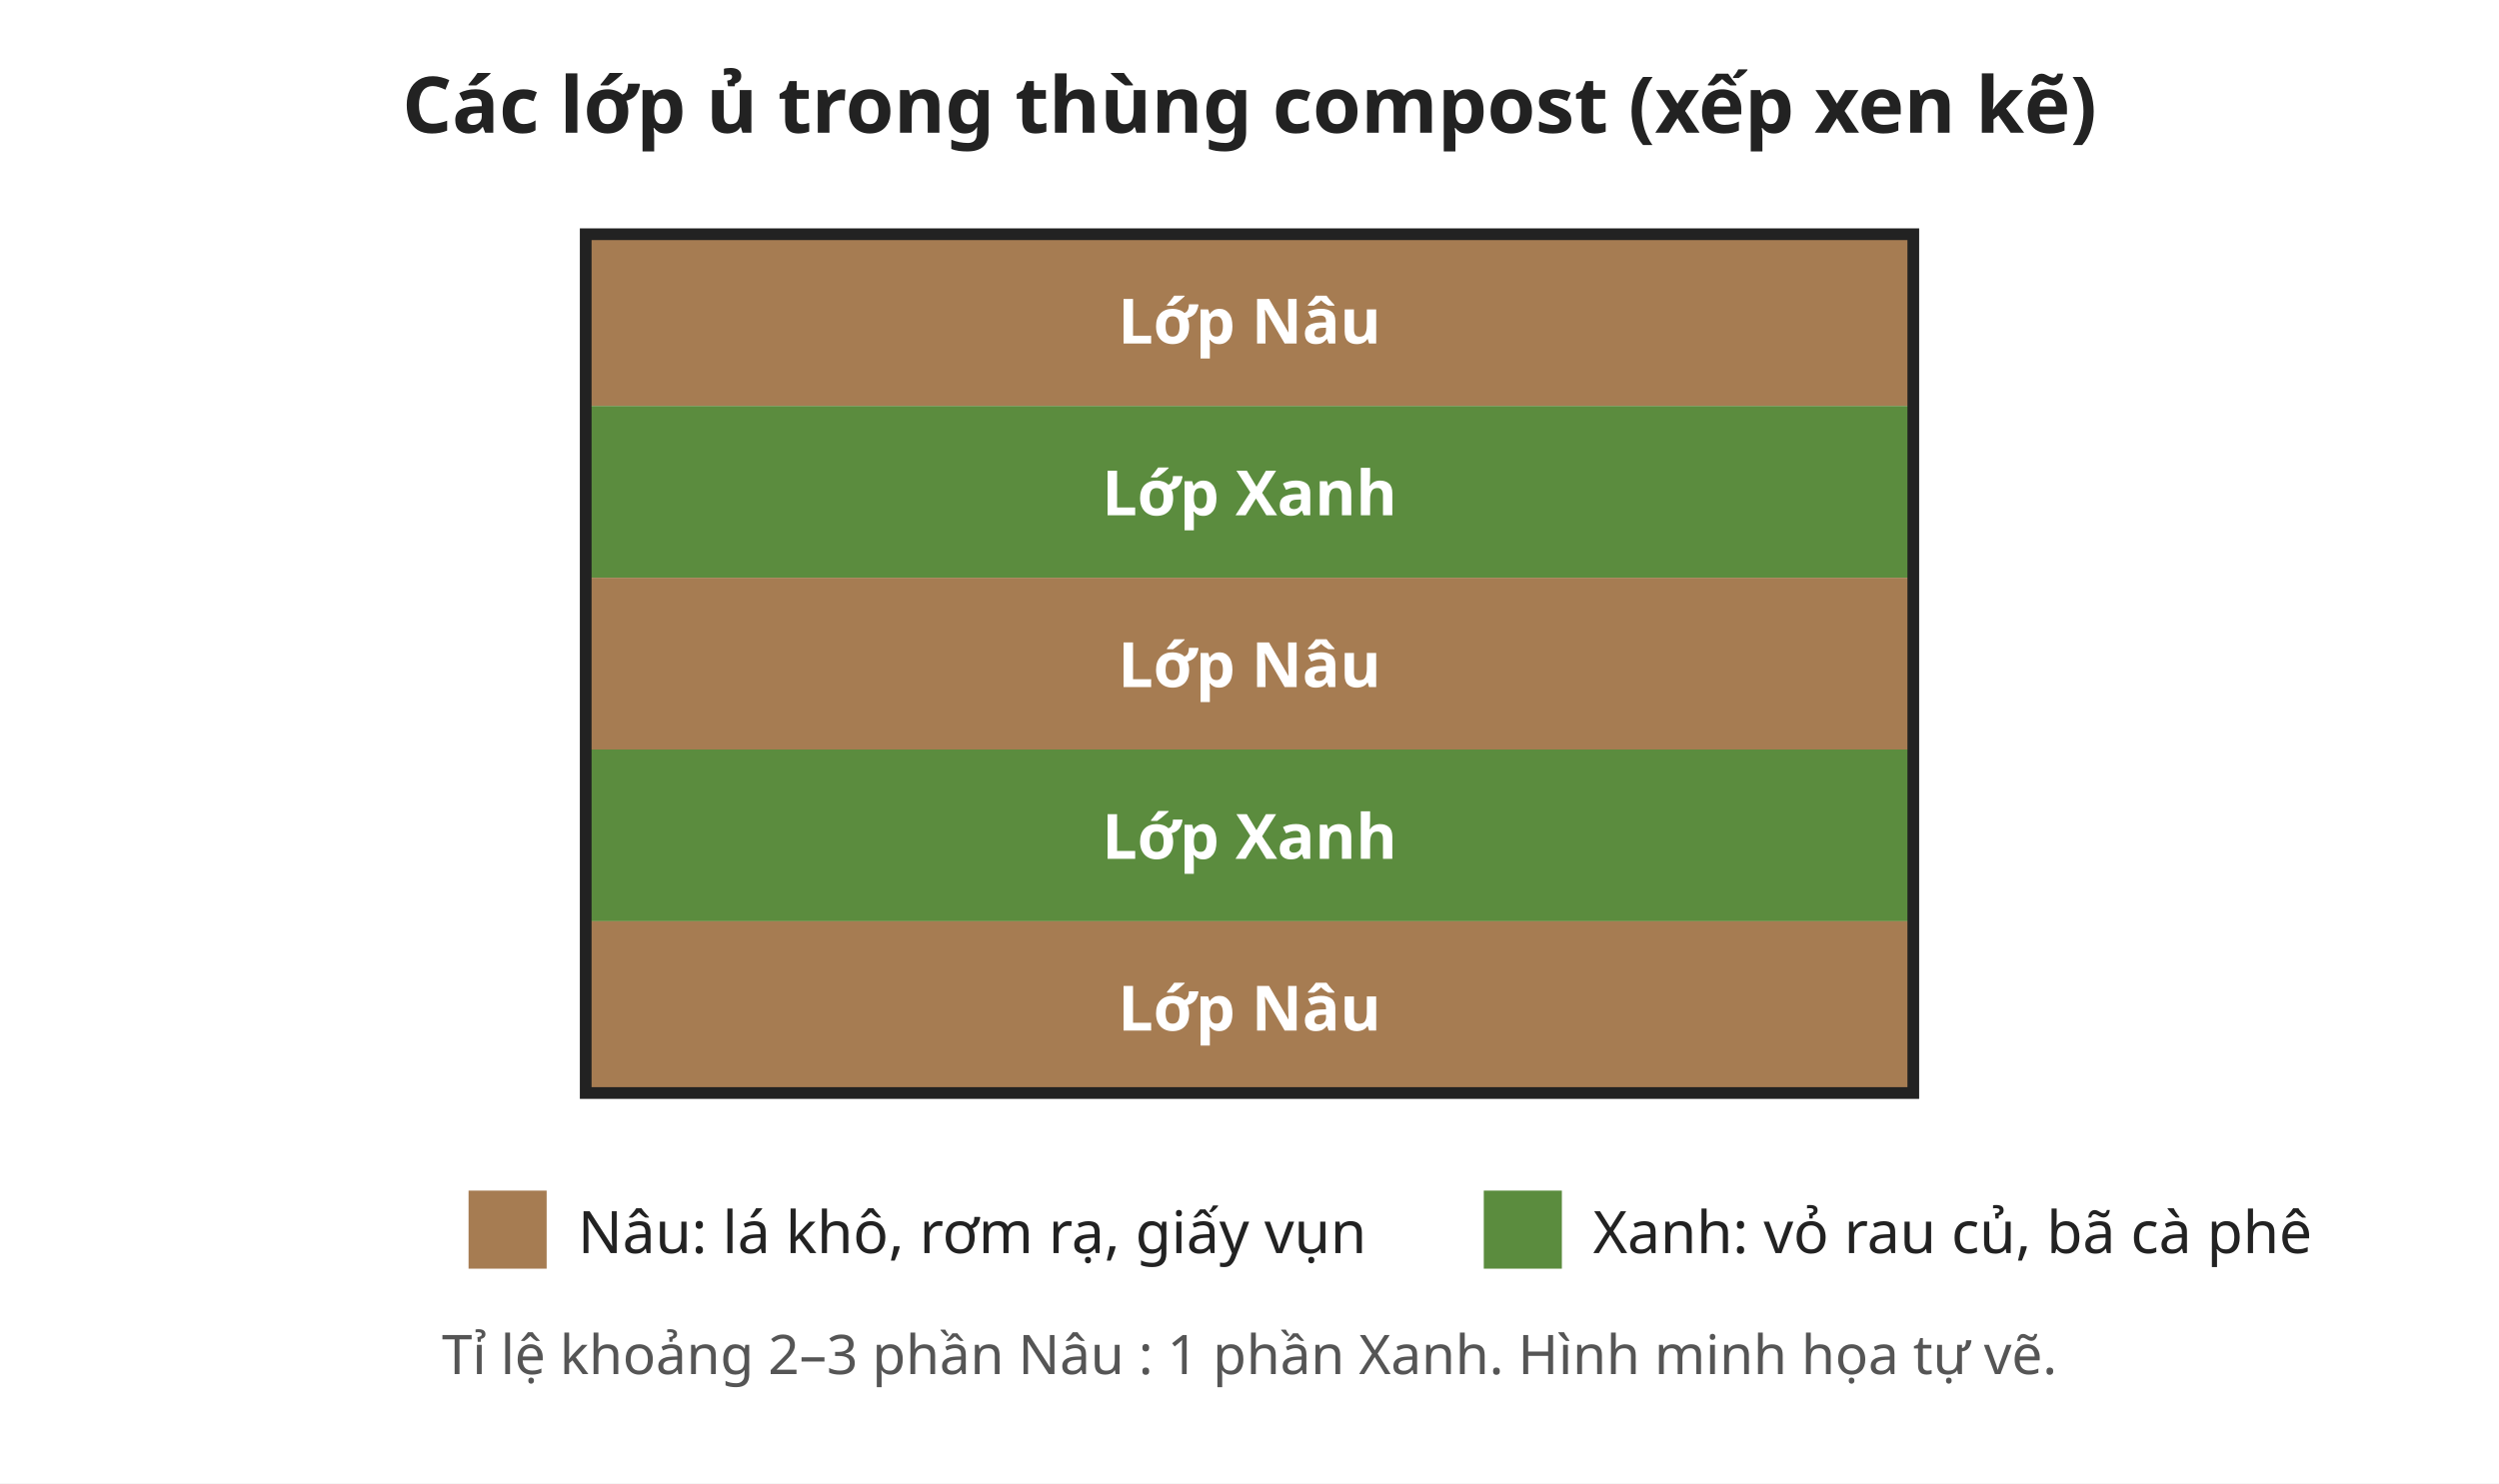
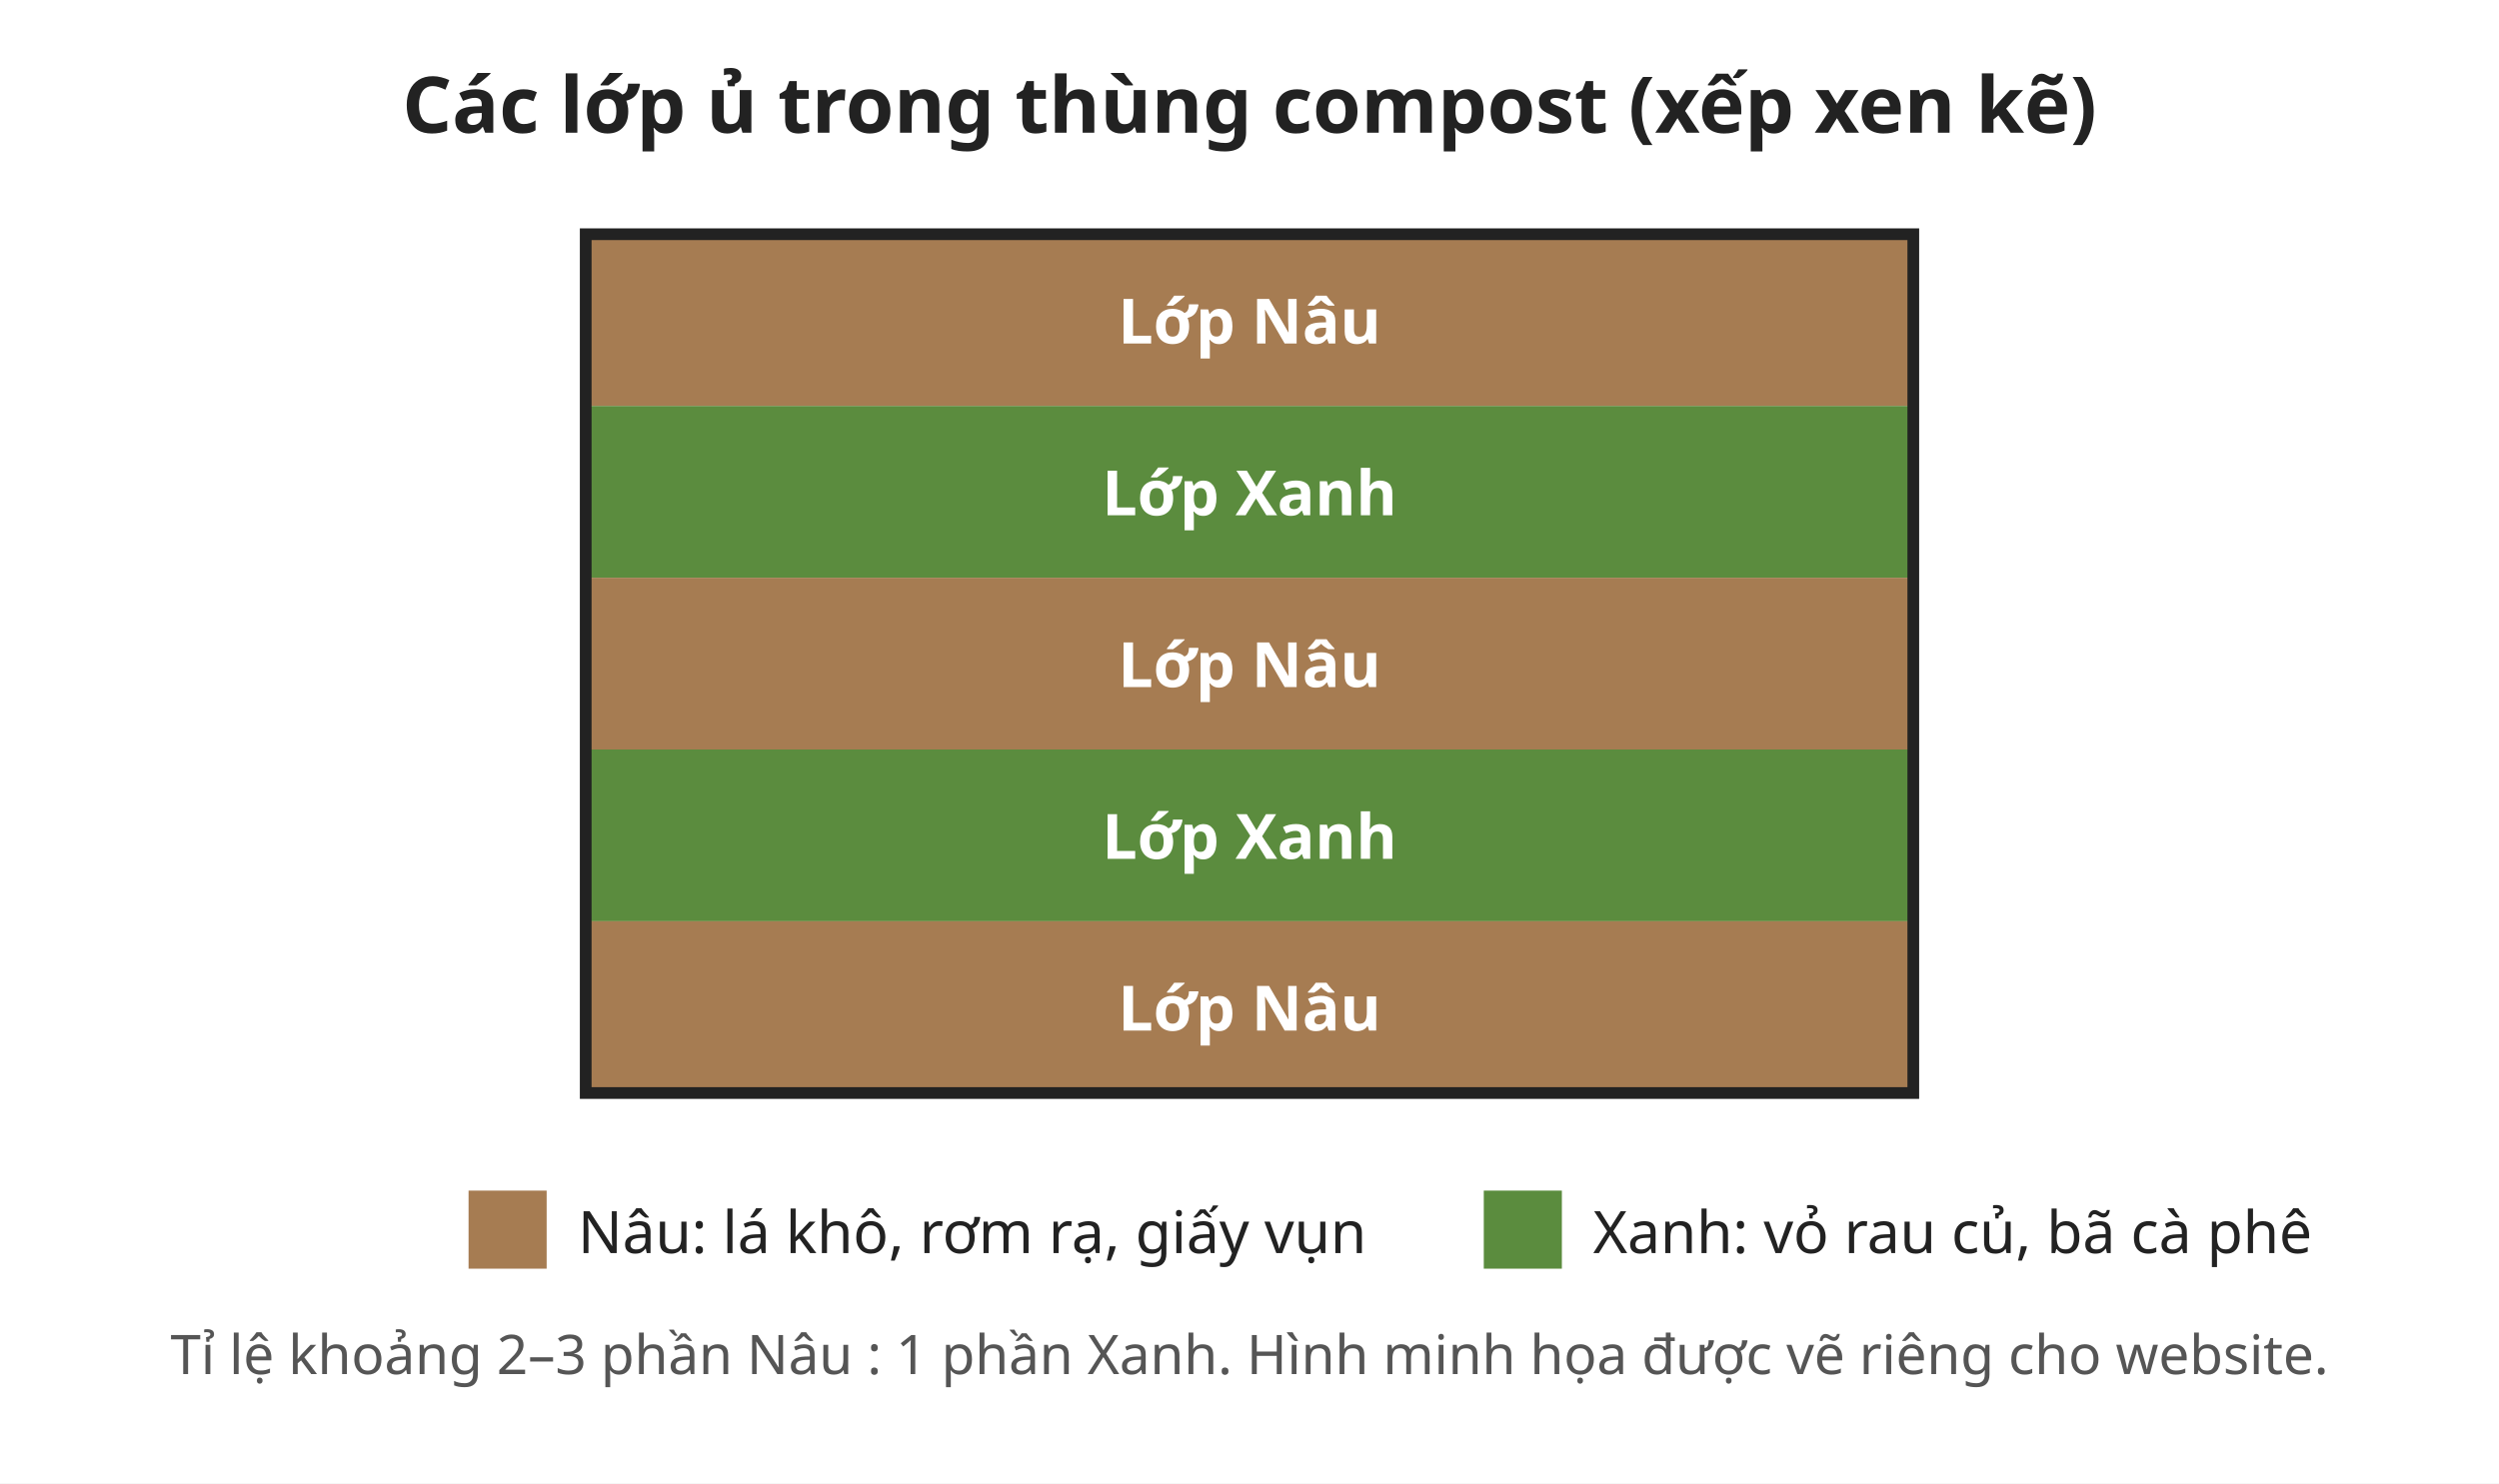
<svg xmlns="http://www.w3.org/2000/svg" viewBox="0 0 640 380" role="img" aria-label="Sơ đồ các lớp ủ trong thùng compost: lớp Nâu và lớp Xanh xếp xen kẽ">
  <rect width="640" height="380" fill="#ffffff" />
  <text x="320" y="34" text-anchor="middle" font-family="sans-serif" font-size="20" font-weight="bold" fill="#222222">Các lớp ủ trong thùng compost (xếp xen kẽ)</text>
  <rect x="150" y="60" width="340" height="44" fill="#A67C52" />
  <text x="320" y="88" text-anchor="middle" font-family="sans-serif" font-size="16" font-weight="bold" fill="#ffffff">Lớp Nâu</text>
  <rect x="150" y="104" width="340" height="44" fill="#5B8C3E" />
  <text x="320" y="132" text-anchor="middle" font-family="sans-serif" font-size="16" font-weight="bold" fill="#ffffff">Lớp Xanh</text>
  <rect x="150" y="148" width="340" height="44" fill="#A67C52" />
  <text x="320" y="176" text-anchor="middle" font-family="sans-serif" font-size="16" font-weight="bold" fill="#ffffff">Lớp Nâu</text>
  <rect x="150" y="192" width="340" height="44" fill="#5B8C3E" />
  <text x="320" y="220" text-anchor="middle" font-family="sans-serif" font-size="16" font-weight="bold" fill="#ffffff">Lớp Xanh</text>
  <rect x="150" y="236" width="340" height="44" fill="#A67C52" />
  <text x="320" y="264" text-anchor="middle" font-family="sans-serif" font-size="16" font-weight="bold" fill="#ffffff">Lớp Nâu</text>
  <rect x="150" y="60" width="340" height="220" fill="none" stroke="#222222" stroke-width="3" />
  <rect x="120" y="305" width="20" height="20" fill="#A67C52" />
  <text x="148" y="321" font-family="sans-serif" font-size="15" fill="#222222">Nâu: lá khô, rơm rạ, giấy vụn</text>
  <rect x="380" y="305" width="20" height="20" fill="#5B8C3E" />
  <text x="408" y="321" font-family="sans-serif" font-size="15" fill="#222222">Xanh: vỏ rau củ, bã cà phê</text>
-   <text x="320" y="352" text-anchor="middle" font-family="sans-serif" font-size="14" fill="#555555">Tỉ lệ khoảng 2–3 phần Nâu : 1 phần Xanh. Hình minh họa tự vẽ.</text>
+   <text x="320" y="352" text-anchor="middle" font-family="sans-serif" font-size="14" fill="#555555">Tỉ lệ khoảng 2–3 phần Nâu : 1 phần Xanh. Hình minh họa được vẽ riêng cho website.</text>
</svg>
